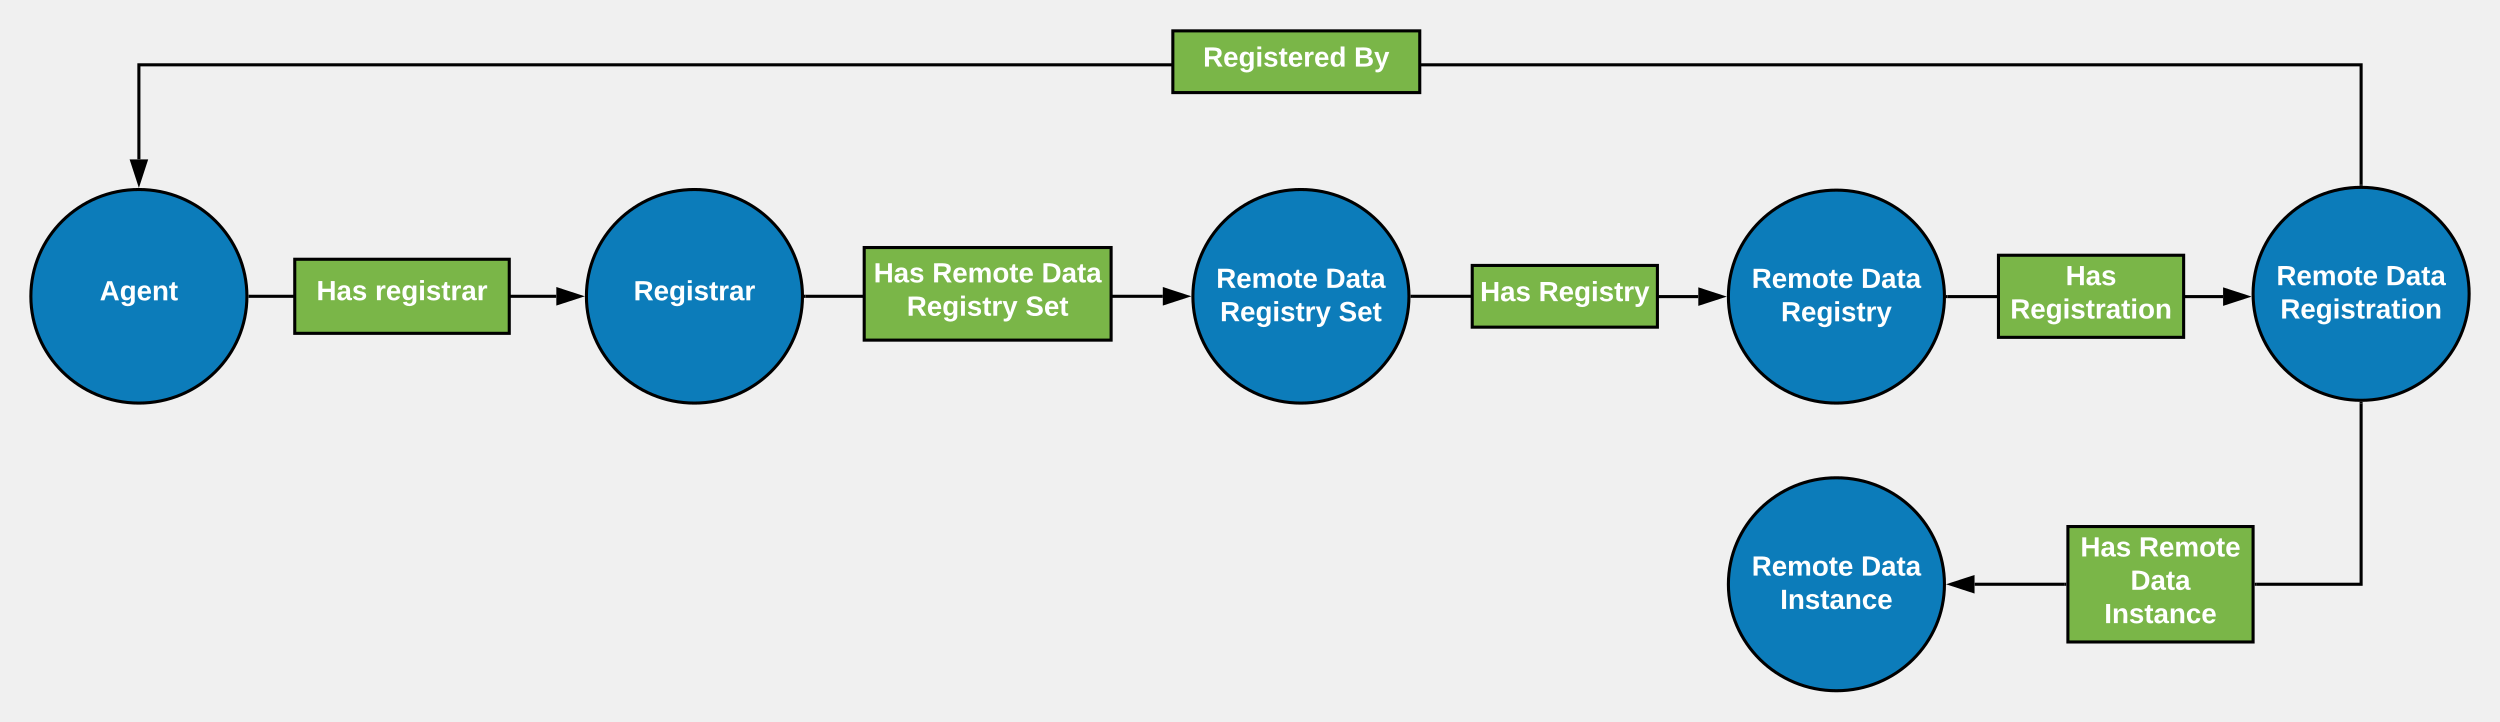
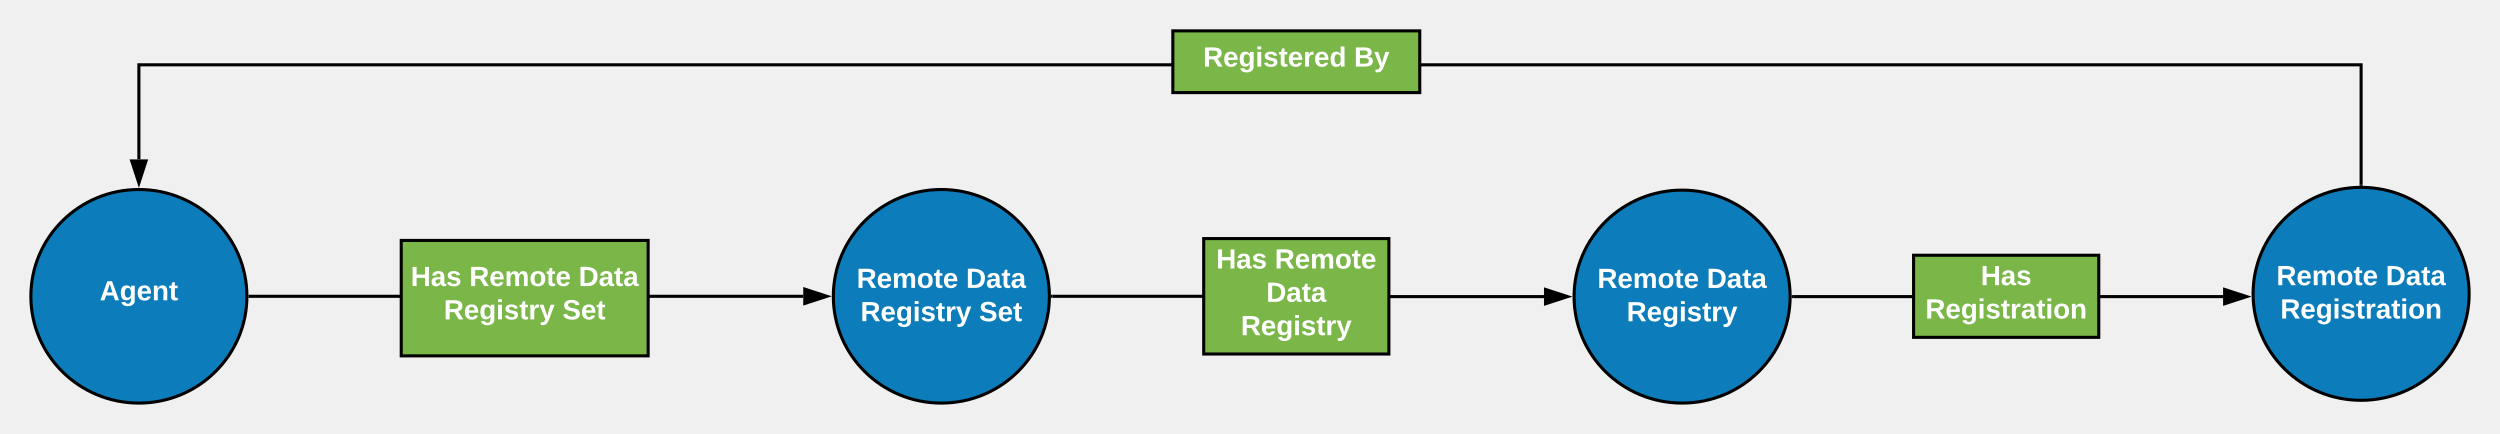
- <svg xmlns="http://www.w3.org/2000/svg" xmlns:ns1="lucid" xmlns:xlink="http://www.w3.org/1999/xlink" width="1620" height="467.6">
-   <g transform="translate(-80 -788)" ns1:page-tab-id="M65xhaC9-pLr">
+ <svg xmlns="http://www.w3.org/2000/svg" xmlns:ns1="lucid" xmlns:xlink="http://www.w3.org/1999/xlink" width="1620" height="281.2">
+   <g transform="translate(-80 -788)" ns1:page-tab-id="tcHA3QNo1qXD">
    <path d="M240 980c0 38.22-31.34 69.2-70 69.2s-70-30.98-70-69.2 31.34-69.2 70-69.2 70 30.98 70 69.2z" stroke="#000" stroke-width="2" fill="#0c7cba" />
    <use xlink:href="#a" transform="matrix(1,0,0,1,105,915.8) translate(39.6 66.80625)" />
-     <path d="M600 980c0 38.22-31.34 69.2-70 69.2s-70-30.98-70-69.2 31.34-69.2 70-69.2 70 30.98 70 69.2z" stroke="#000" stroke-width="2" fill="#0c7cba" />
-     <use xlink:href="#b" transform="matrix(1,0,0,1,465,915.8) translate(25.575 66.80625)" />
-     <path d="M242 980h198.5" stroke="#000" stroke-width="2" fill="none" />
+     <path d="M242 980h358.5" stroke="#000" stroke-width="2" fill="none" />
    <path d="M242.03 981h-1.07l.04-1-.03-1h1.06z" />
-     <path d="M455.76 980l-14.26 4.64v-9.28z" stroke="#000" stroke-width="2" />
-     <path d="M993 980c0 38.22-31.34 69.2-70 69.2s-70-30.98-70-69.2 31.34-69.2 70-69.2 70 30.98 70 69.2z" stroke="#000" stroke-width="2" fill="#0c7cba" />
-     <use xlink:href="#c" transform="matrix(1,0,0,1,858,915.8) translate(10.125 58.74375)" />
-     <use xlink:href="#d" transform="matrix(1,0,0,1,858,915.8) translate(80.975 58.74375)" />
-     <use xlink:href="#e" transform="matrix(1,0,0,1,858,915.8) translate(12.6 80.34375)" />
-     <use xlink:href="#f" transform="matrix(1,0,0,1,858,915.8) translate(89.45 80.34375)" />
-     <path d="M602 980h231.5" stroke="#000" stroke-width="2" fill="none" />
-     <path d="M602.03 981h-1.07l.04-1-.03-1h1.06z" />
-     <path d="M848.76 980l-14.26 4.64v-9.28z" stroke="#000" stroke-width="2" />
-     <path d="M1340 980.2c0 38.1-31.34 69-70 69s-70-30.9-70-69 31.34-69 70-69 70 30.9 70 69z" stroke="#000" stroke-width="2" fill="#0c7cba" />
-     <use xlink:href="#c" transform="matrix(1,0,0,1,1205,916.2) translate(10.125 58.4)" />
-     <use xlink:href="#d" transform="matrix(1,0,0,1,1205,916.2) translate(80.975 58.4)" />
-     <use xlink:href="#g" transform="matrix(1,0,0,1,1205,916.2) translate(29.075 80)" />
-     <path d="M995 980h101.5v.2h84" stroke="#000" stroke-width="2" fill="none" />
-     <path d="M995.03 981h-1.07l.04-1-.03-1h1.06z" />
-     <path d="M1195.76 980.2l-14.26 4.64v-9.28z" stroke="#000" stroke-width="2" />
-     <path d="M1034 960h120v40h-120z" stroke="#000" stroke-width="2" fill="#7ab648" />
-     <use xlink:href="#h" transform="matrix(1,0,0,1,1039,965) translate(0.1 18.15)" />
-     <use xlink:href="#i" transform="matrix(1,0,0,1,1039,965) translate(38.05 18.15)" />
-     <path d="M640 948.4h160v60H640z" stroke="#000" stroke-width="2" fill="#7ab648" />
-     <use xlink:href="#h" transform="matrix(1,0,0,1,645,953.4) translate(1.15 17.5875)" />
-     <use xlink:href="#j" transform="matrix(1,0,0,1,645,953.4) translate(39.1 17.5875)" />
-     <use xlink:href="#k" transform="matrix(1,0,0,1,645,953.4) translate(109.95 17.5875)" />
-     <use xlink:href="#e" transform="matrix(1,0,0,1,645,953.4) translate(22.6 39.1875)" />
-     <use xlink:href="#f" transform="matrix(1,0,0,1,645,953.4) translate(99.45 39.1875)" />
-     <path d="M271 956h139v48H271z" stroke="#000" stroke-width="2" fill="#7ab648" />
-     <use xlink:href="#h" transform="matrix(1,0,0,1,276,961) translate(9.075 21.525)" />
-     <use xlink:href="#l" transform="matrix(1,0,0,1,276,961) translate(47.025 21.525)" />
+     <path d="M615.76 980l-14.26 4.64v-9.28z" stroke="#000" stroke-width="2" />
+     <path d="M760 980c0 38.22-31.34 69.2-70 69.2s-70-30.98-70-69.2 31.34-69.2 70-69.2 70 30.98 70 69.2z" stroke="#000" stroke-width="2" fill="#0c7cba" />
+     <use xlink:href="#b" transform="matrix(1,0,0,1,625,915.8) translate(10.125 58.74375)" />
+     <use xlink:href="#c" transform="matrix(1,0,0,1,625,915.8) translate(80.975 58.74375)" />
+     <use xlink:href="#d" transform="matrix(1,0,0,1,625,915.8) translate(12.6 80.34375)" />
+     <use xlink:href="#e" transform="matrix(1,0,0,1,625,915.8) translate(89.45 80.34375)" />
+     <path d="M1240 980.2c0 38.1-31.34 69-70 69s-70-30.9-70-69 31.34-69 70-69 70 30.9 70 69z" stroke="#000" stroke-width="2" fill="#0c7cba" />
+     <use xlink:href="#b" transform="matrix(1,0,0,1,1105,916.2) translate(10.125 58.4)" />
+     <use xlink:href="#c" transform="matrix(1,0,0,1,1105,916.2) translate(80.975 58.4)" />
+     <use xlink:href="#f" transform="matrix(1,0,0,1,1105,916.2) translate(29.075 80)" />
+     <path d="M762 980h168v.2h150.5" stroke="#000" stroke-width="2" fill="none" />
+     <path d="M762.03 981h-1.07l.04-1-.03-1h1.06z" />
+     <path d="M1095.76 980.2l-14.26 4.64v-9.28z" stroke="#000" stroke-width="2" />
+     <path d="M860 942.6h120v74.8H860z" stroke="#000" stroke-width="2" fill="#7ab648" />
+     <use xlink:href="#g" transform="matrix(1,0,0,1,865,947.6) translate(3.1 14.4)" />
+     <use xlink:href="#h" transform="matrix(1,0,0,1,865,947.6) translate(41.05 14.4)" />
+     <use xlink:href="#i" transform="matrix(1,0,0,1,865,947.6) translate(35.55 36)" />
+     <use xlink:href="#f" transform="matrix(1,0,0,1,865,947.6) translate(19.075 57.6)" />
+     <path d="M340 943.8h160v74.8H340z" stroke="#000" stroke-width="2" fill="#7ab648" />
+     <use xlink:href="#g" transform="matrix(1,0,0,1,345,948.8) translate(1.15 24.55625)" />
+     <use xlink:href="#j" transform="matrix(1,0,0,1,345,948.8) translate(39.1 24.55625)" />
+     <use xlink:href="#i" transform="matrix(1,0,0,1,345,948.8) translate(109.95 24.55625)" />
+     <use xlink:href="#d" transform="matrix(1,0,0,1,345,948.8) translate(22.6 46.15625)" />
+     <use xlink:href="#e" transform="matrix(1,0,0,1,345,948.8) translate(99.45 46.15625)" />
    <path d="M1680 978.4c0 38.1-31.34 69-70 69s-70-30.9-70-69 31.34-69 70-69 70 30.9 70 69z" stroke="#000" stroke-width="2" fill="#0c7cba" />
-     <use xlink:href="#c" transform="matrix(1,0,0,1,1545,914.4) translate(10.125 58.4)" />
-     <use xlink:href="#d" transform="matrix(1,0,0,1,1545,914.4) translate(80.975 58.4)" />
-     <use xlink:href="#m" transform="matrix(1,0,0,1,1545,914.4) translate(12.65 80)" />
-     <path d="M1342 980.2h178.56" stroke="#000" stroke-width="2" fill="none" />
-     <path d="M1342.03 981.2h-1.07l.04-1-.03-1h1.06z" />
+     <g>
+       <use xlink:href="#b" transform="matrix(1,0,0,1,1545,914.4) translate(10.125 58.4)" />
+       <use xlink:href="#c" transform="matrix(1,0,0,1,1545,914.4) translate(80.975 58.4)" />
+       <use xlink:href="#k" transform="matrix(1,0,0,1,1545,914.4) translate(12.65 80)" />
+     </g>
+     <path d="M1242 980.2h278.56" stroke="#000" stroke-width="2" fill="none" />
+     <path d="M1242.03 981.2h-1.07l.04-1-.03-1h1.06z" />
    <path d="M1535.83 980.2l-14.27 4.64v-9.28z" stroke="#000" stroke-width="2" />
-     <path d="M1375 953.4h120v53.2h-120z" stroke="#000" stroke-width="2" fill="#7ab648" />
-     <use xlink:href="#n" transform="matrix(1,0,0,1,1380,958.4) translate(38.525 14.4)" />
-     <use xlink:href="#o" transform="matrix(1,0,0,1,1380,958.4) translate(2.65 36)" />
+     <path d="M1320 953.4h120v53.2h-120z" stroke="#000" stroke-width="2" fill="#7ab648" />
+     <g>
+       <use xlink:href="#l" transform="matrix(1,0,0,1,1325,958.4) translate(38.525 14.4)" />
+       <use xlink:href="#m" transform="matrix(1,0,0,1,1325,958.4) translate(2.65 36)" />
+     </g>
    <path d="M1610 907.4V830H170v61.3" stroke="#000" stroke-width="2" fill="none" />
    <path d="M1611 908.44l-1-.04-1 .03v-1.06h2z" />
    <path d="M170 906.56l-4.64-14.26h9.28z" stroke="#000" stroke-width="2" />
    <path d="M840 808h160v40H840z" stroke="#000" stroke-width="2" fill="#7ab648" />
    <g>
-       <use xlink:href="#p" transform="matrix(1,0,0,1,845,813) translate(14.625 18.15)" />
-       <use xlink:href="#q" transform="matrix(1,0,0,1,845,813) translate(112.425 18.15)" />
+       <use xlink:href="#n" transform="matrix(1,0,0,1,845,813) translate(14.625 18.15)" />
+       <use xlink:href="#o" transform="matrix(1,0,0,1,845,813) translate(112.425 18.15)" />
    </g>
-     <path d="M1420 1129.2h120v74.8h-120z" stroke="#000" stroke-width="2" fill="#7ab648" />
-     <g>
-       <use xlink:href="#h" transform="matrix(1,0,0,1,1425,1134.2) translate(3.1 14.4)" />
-       <use xlink:href="#r" transform="matrix(1,0,0,1,1425,1134.2) translate(41.05 14.4)" />
-       <use xlink:href="#k" transform="matrix(1,0,0,1,1425,1134.2) translate(35.55 36)" />
-       <use xlink:href="#s" transform="matrix(1,0,0,1,1425,1134.2) translate(18.575 57.6)" />
-     </g>
-     <path d="M1610 1049.4v117.2h-68" stroke="#000" stroke-width="2" fill="none" />
-     <path d="M1610 1048.4l1-.03v1.06h-2v-1.07zM1542.03 1167.6H1541v-2h1.03z" />
-     <path d="M1340 1166.6c0 38.1-31.34 69-70 69s-70-30.9-70-69 31.34-69 70-69 70 30.9 70 69z" stroke="#000" stroke-width="2" fill="#0c7cba" />
-     <g>
-       <use xlink:href="#c" transform="matrix(1,0,0,1,1205,1102.6) translate(10.125 58.4)" />
-       <use xlink:href="#d" transform="matrix(1,0,0,1,1205,1102.6) translate(80.975 58.4)" />
-       <use xlink:href="#s" transform="matrix(1,0,0,1,1205,1102.6) translate(28.575 80)" />
-     </g>
-     <path d="M1418 1166.6h-58.5" stroke="#000" stroke-width="2" fill="none" />
-     <path d="M1419 1167.6h-1.03v-2h1.03z" />
-     <path d="M1344.24 1166.6l14.26-4.64v9.28z" stroke="#000" stroke-width="2" />
    <defs>
-       <path fill="#fff" d="M199 0l-22-63H83L61 0H9l90-248h61L250 0h-51zm-33-102l-36-108c-10 38-24 72-36 108h72" id="t" />
-       <path fill="#fff" d="M195-6C206 82 75 100 31 46c-4-6-6-13-8-21l49-6c3 16 16 24 34 25 40 0 42-37 40-79-11 22-30 35-61 35-53 0-70-43-70-97 0-56 18-96 73-97 30 0 46 14 59 34l2-30h47zm-90-29c32 0 41-27 41-63 0-35-9-62-40-62-32 0-39 29-40 63 0 36 9 62 39 62" id="u" />
-       <path fill="#fff" d="M185-48c-13 30-37 53-82 52C43 2 14-33 14-96s30-98 90-98c62 0 83 45 84 108H66c0 31 8 55 39 56 18 0 30-7 34-22zm-45-69c5-46-57-63-70-21-2 6-4 13-4 21h74" id="v" />
-       <path fill="#fff" d="M135-194c87-1 58 113 63 194h-50c-7-57 23-157-34-157-59 0-34 97-39 157H25l-1-190h47c2 12-1 28 3 38 12-26 28-41 61-42" id="w" />
-       <path fill="#fff" d="M115-3C79 11 28 4 28-45v-112H4v-33h27l15-45h31v45h36v33H77v99c-1 23 16 31 38 25v30" id="x" />
+       <path fill="#fff" d="M199 0l-22-63H83L61 0H9l90-248h61L250 0h-51zm-33-102l-36-108c-10 38-24 72-36 108h72" id="p" />
+       <path fill="#fff" d="M195-6C206 82 75 100 31 46c-4-6-6-13-8-21l49-6c3 16 16 24 34 25 40 0 42-37 40-79-11 22-30 35-61 35-53 0-70-43-70-97 0-56 18-96 73-97 30 0 46 14 59 34l2-30h47zm-90-29c32 0 41-27 41-63 0-35-9-62-40-62-32 0-39 29-40 63 0 36 9 62 39 62" id="q" />
+       <path fill="#fff" d="M185-48c-13 30-37 53-82 52C43 2 14-33 14-96s30-98 90-98c62 0 83 45 84 108H66c0 31 8 55 39 56 18 0 30-7 34-22zm-45-69c5-46-57-63-70-21-2 6-4 13-4 21h74" id="r" />
+       <path fill="#fff" d="M135-194c87-1 58 113 63 194h-50c-7-57 23-157-34-157-59 0-34 97-39 157H25l-1-190h47c2 12-1 28 3 38 12-26 28-41 61-42" id="s" />
+       <path fill="#fff" d="M115-3C79 11 28 4 28-45v-112H4v-33h27l15-45h31v45h36v33H77v99c-1 23 16 31 38 25v30" id="t" />
      <g id="a">
-         <use transform="matrix(0.05,0,0,0.05,0,0)" xlink:href="#t" />
-         <use transform="matrix(0.05,0,0,0.05,12.95,0)" xlink:href="#u" />
-         <use transform="matrix(0.05,0,0,0.05,23.9,0)" xlink:href="#v" />
-         <use transform="matrix(0.05,0,0,0.05,33.9,0)" xlink:href="#w" />
-         <use transform="matrix(0.05,0,0,0.05,44.85,0)" xlink:href="#x" />
+         <use transform="matrix(0.05,0,0,0.05,0,0)" xlink:href="#p" />
+         <use transform="matrix(0.05,0,0,0.05,12.95,0)" xlink:href="#q" />
+         <use transform="matrix(0.05,0,0,0.05,23.9,0)" xlink:href="#r" />
+         <use transform="matrix(0.05,0,0,0.05,33.9,0)" xlink:href="#s" />
+         <use transform="matrix(0.05,0,0,0.05,44.85,0)" xlink:href="#t" />
      </g>
-       <path fill="#fff" d="M240-174c0 40-23 61-54 70L253 0h-59l-57-94H76V0H24v-248c93 4 217-23 216 74zM76-134c48-2 112 12 112-38 0-48-66-32-112-35v73" id="y" />
+       <path fill="#fff" d="M240-174c0 40-23 61-54 70L253 0h-59l-57-94H76V0H24v-248c93 4 217-23 216 74zM76-134c48-2 112 12 112-38 0-48-66-32-112-35v73" id="u" />
+       <path fill="#fff" d="M220-157c-53 9-28 100-34 157h-49v-107c1-27-5-49-29-50C55-147 81-57 75 0H25l-1-190h47c2 12-1 28 3 38 10-53 101-56 108 0 13-22 24-43 59-42 82 1 51 116 57 194h-49v-107c-1-25-5-48-29-50" id="v" />
+       <path fill="#fff" d="M110-194c64 0 96 36 96 99 0 64-35 99-97 99-61 0-95-36-95-99 0-62 34-99 96-99zm-1 164c35 0 45-28 45-65 0-40-10-65-43-65-34 0-45 26-45 65 0 36 10 65 43 65" id="w" />
+       <g id="b">
+         <use transform="matrix(0.05,0,0,0.05,0,0)" xlink:href="#u" />
+         <use transform="matrix(0.05,0,0,0.05,12.95,0)" xlink:href="#r" />
+         <use transform="matrix(0.05,0,0,0.05,22.95,0)" xlink:href="#v" />
+         <use transform="matrix(0.05,0,0,0.05,38.95,0)" xlink:href="#w" />
+         <use transform="matrix(0.05,0,0,0.05,49.9,0)" xlink:href="#t" />
+         <use transform="matrix(0.05,0,0,0.05,55.85,0)" xlink:href="#r" />
+       </g>
+       <path fill="#fff" d="M24-248c120-7 223 5 221 122C244-46 201 0 124 0H24v-248zM76-40c74 7 117-18 117-86 0-67-45-88-117-82v168" id="x" />
+       <path fill="#fff" d="M133-34C117-15 103 5 69 4 32 3 11-16 11-54c-1-60 55-63 116-61 1-26-3-47-28-47-18 1-26 9-28 27l-52-2c7-38 36-58 82-57s74 22 75 68l1 82c-1 14 12 18 25 15v27c-30 8-71 5-69-32zm-48 3c29 0 43-24 42-57-32 0-66-3-65 30 0 17 8 27 23 27" id="y" />
+       <g id="c">
+         <use transform="matrix(0.05,0,0,0.05,0,0)" xlink:href="#x" />
+         <use transform="matrix(0.05,0,0,0.05,12.95,0)" xlink:href="#y" />
+         <use transform="matrix(0.05,0,0,0.05,22.95,0)" xlink:href="#t" />
+         <use transform="matrix(0.05,0,0,0.05,28.9,0)" xlink:href="#y" />
+       </g>
      <path fill="#fff" d="M25-224v-37h50v37H25zM25 0v-190h50V0H25" id="z" />
      <path fill="#fff" d="M137-138c1-29-70-34-71-4 15 46 118 7 119 86 1 83-164 76-172 9l43-7c4 19 20 25 44 25 33 8 57-30 24-41C81-84 22-81 20-136c-2-80 154-74 161-7" id="A" />
      <path fill="#fff" d="M135-150c-39-12-60 13-60 57V0H25l-1-190h47c2 13-1 29 3 40 6-28 27-53 61-41v41" id="B" />
-       <path fill="#fff" d="M133-34C117-15 103 5 69 4 32 3 11-16 11-54c-1-60 55-63 116-61 1-26-3-47-28-47-18 1-26 9-28 27l-52-2c7-38 36-58 82-57s74 22 75 68l1 82c-1 14 12 18 25 15v27c-30 8-71 5-69-32zm-48 3c29 0 43-24 42-57-32 0-66-3-65 30 0 17 8 27 23 27" id="C" />
-       <g id="b">
-         <use transform="matrix(0.05,0,0,0.05,0,0)" xlink:href="#y" />
-         <use transform="matrix(0.05,0,0,0.05,12.95,0)" xlink:href="#v" />
-         <use transform="matrix(0.05,0,0,0.05,22.95,0)" xlink:href="#u" />
+       <path fill="#fff" d="M123 10C108 53 80 86 19 72V37c35 8 53-11 59-39L3-190h52l48 148c12-52 28-100 44-148h51" id="C" />
+       <g id="d">
+         <use transform="matrix(0.05,0,0,0.05,0,0)" xlink:href="#u" />
+         <use transform="matrix(0.05,0,0,0.05,12.95,0)" xlink:href="#r" />
+         <use transform="matrix(0.05,0,0,0.05,22.95,0)" xlink:href="#q" />
        <use transform="matrix(0.05,0,0,0.05,33.9,0)" xlink:href="#z" />
        <use transform="matrix(0.05,0,0,0.05,38.9,0)" xlink:href="#A" />
-         <use transform="matrix(0.05,0,0,0.05,48.9,0)" xlink:href="#x" />
+         <use transform="matrix(0.05,0,0,0.05,48.9,0)" xlink:href="#t" />
        <use transform="matrix(0.05,0,0,0.05,54.85,0)" xlink:href="#B" />
        <use transform="matrix(0.05,0,0,0.05,61.85,0)" xlink:href="#C" />
-         <use transform="matrix(0.05,0,0,0.05,71.85,0)" xlink:href="#B" />
      </g>
-       <path fill="#fff" d="M220-157c-53 9-28 100-34 157h-49v-107c1-27-5-49-29-50C55-147 81-57 75 0H25l-1-190h47c2 12-1 28 3 38 10-53 101-56 108 0 13-22 24-43 59-42 82 1 51 116 57 194h-49v-107c-1-25-5-48-29-50" id="D" />
-       <path fill="#fff" d="M110-194c64 0 96 36 96 99 0 64-35 99-97 99-61 0-95-36-95-99 0-62 34-99 96-99zm-1 164c35 0 45-28 45-65 0-40-10-65-43-65-34 0-45 26-45 65 0 36 10 65 43 65" id="E" />
-       <g id="c">
-         <use transform="matrix(0.05,0,0,0.05,0,0)" xlink:href="#y" />
-         <use transform="matrix(0.05,0,0,0.05,12.95,0)" xlink:href="#v" />
-         <use transform="matrix(0.05,0,0,0.05,22.95,0)" xlink:href="#D" />
-         <use transform="matrix(0.05,0,0,0.05,38.95,0)" xlink:href="#E" />
-         <use transform="matrix(0.05,0,0,0.05,49.9,0)" xlink:href="#x" />
-         <use transform="matrix(0.05,0,0,0.05,55.85,0)" xlink:href="#v" />
+       <path fill="#fff" d="M169-182c-1-43-94-46-97-3 18 66 151 10 154 114 3 95-165 93-204 36-6-8-10-19-12-30l50-8c3 46 112 56 116 5-17-69-150-10-154-114-4-87 153-88 188-35 5 8 8 18 10 28" id="D" />
+       <g id="e">
+         <use transform="matrix(0.05,0,0,0.05,0,0)" xlink:href="#D" />
+         <use transform="matrix(0.05,0,0,0.05,12,0)" xlink:href="#r" />
+         <use transform="matrix(0.05,0,0,0.05,22,0)" xlink:href="#t" />
      </g>
-       <path fill="#fff" d="M24-248c120-7 223 5 221 122C244-46 201 0 124 0H24v-248zM76-40c74 7 117-18 117-86 0-67-45-88-117-82v168" id="F" />
-       <g id="d">
-         <use transform="matrix(0.05,0,0,0.05,0,0)" xlink:href="#F" />
-         <use transform="matrix(0.05,0,0,0.05,12.95,0)" xlink:href="#C" />
-         <use transform="matrix(0.05,0,0,0.05,22.95,0)" xlink:href="#x" />
-         <use transform="matrix(0.05,0,0,0.05,28.9,0)" xlink:href="#C" />
-       </g>
-       <path fill="#fff" d="M123 10C108 53 80 86 19 72V37c35 8 53-11 59-39L3-190h52l48 148c12-52 28-100 44-148h51" id="G" />
-       <g id="e">
-         <use transform="matrix(0.05,0,0,0.05,0,0)" xlink:href="#y" />
-         <use transform="matrix(0.05,0,0,0.05,12.95,0)" xlink:href="#v" />
-         <use transform="matrix(0.05,0,0,0.05,22.95,0)" xlink:href="#u" />
+       <g id="f">
+         <use transform="matrix(0.05,0,0,0.05,0,0)" xlink:href="#u" />
+         <use transform="matrix(0.05,0,0,0.05,12.95,0)" xlink:href="#r" />
+         <use transform="matrix(0.05,0,0,0.05,22.95,0)" xlink:href="#q" />
        <use transform="matrix(0.05,0,0,0.05,33.9,0)" xlink:href="#z" />
        <use transform="matrix(0.05,0,0,0.05,38.9,0)" xlink:href="#A" />
-         <use transform="matrix(0.05,0,0,0.05,48.9,0)" xlink:href="#x" />
+         <use transform="matrix(0.05,0,0,0.05,48.9,0)" xlink:href="#t" />
        <use transform="matrix(0.05,0,0,0.05,54.85,0)" xlink:href="#B" />
-         <use transform="matrix(0.05,0,0,0.05,61.85,0)" xlink:href="#G" />
+         <use transform="matrix(0.05,0,0,0.05,61.85,0)" xlink:href="#C" />
      </g>
-       <path fill="#fff" d="M169-182c-1-43-94-46-97-3 18 66 151 10 154 114 3 95-165 93-204 36-6-8-10-19-12-30l50-8c3 46 112 56 116 5-17-69-150-10-154-114-4-87 153-88 188-35 5 8 8 18 10 28" id="H" />
-       <g id="f">
-         <use transform="matrix(0.05,0,0,0.05,0,0)" xlink:href="#H" />
-         <use transform="matrix(0.05,0,0,0.05,12,0)" xlink:href="#v" />
-         <use transform="matrix(0.05,0,0,0.05,22,0)" xlink:href="#x" />
+       <path fill="#fff" d="M186 0v-106H76V0H24v-248h52v99h110v-99h50V0h-50" id="E" />
+       <g id="g">
+         <use transform="matrix(0.05,0,0,0.05,0,0)" xlink:href="#E" />
+         <use transform="matrix(0.05,0,0,0.05,12.95,0)" xlink:href="#y" />
+         <use transform="matrix(0.05,0,0,0.05,22.95,0)" xlink:href="#A" />
      </g>
-       <g id="g">
-         <use transform="matrix(0.05,0,0,0.05,0,0)" xlink:href="#y" />
-         <use transform="matrix(0.05,0,0,0.05,12.95,0)" xlink:href="#v" />
-         <use transform="matrix(0.05,0,0,0.05,22.95,0)" xlink:href="#u" />
+       <g id="h">
+         <use transform="matrix(0.05,0,0,0.05,0,0)" xlink:href="#u" />
+         <use transform="matrix(0.05,0,0,0.05,12.95,0)" xlink:href="#r" />
+         <use transform="matrix(0.05,0,0,0.05,22.95,0)" xlink:href="#v" />
+         <use transform="matrix(0.05,0,0,0.05,38.95,0)" xlink:href="#w" />
+         <use transform="matrix(0.05,0,0,0.05,49.9,0)" xlink:href="#t" />
+         <use transform="matrix(0.05,0,0,0.05,55.85,0)" xlink:href="#r" />
+       </g>
+       <g id="i">
+         <use transform="matrix(0.05,0,0,0.05,0,0)" xlink:href="#x" />
+         <use transform="matrix(0.05,0,0,0.05,12.95,0)" xlink:href="#y" />
+         <use transform="matrix(0.05,0,0,0.05,22.95,0)" xlink:href="#t" />
+         <use transform="matrix(0.05,0,0,0.05,28.9,0)" xlink:href="#y" />
+       </g>
+       <g id="j">
+         <use transform="matrix(0.05,0,0,0.05,0,0)" xlink:href="#u" />
+         <use transform="matrix(0.05,0,0,0.05,12.95,0)" xlink:href="#r" />
+         <use transform="matrix(0.05,0,0,0.05,22.95,0)" xlink:href="#v" />
+         <use transform="matrix(0.05,0,0,0.05,38.95,0)" xlink:href="#w" />
+         <use transform="matrix(0.05,0,0,0.05,49.9,0)" xlink:href="#t" />
+         <use transform="matrix(0.05,0,0,0.05,55.85,0)" xlink:href="#r" />
+       </g>
+       <g id="k">
+         <use transform="matrix(0.05,0,0,0.05,0,0)" xlink:href="#u" />
+         <use transform="matrix(0.05,0,0,0.05,12.95,0)" xlink:href="#r" />
+         <use transform="matrix(0.05,0,0,0.05,22.95,0)" xlink:href="#q" />
        <use transform="matrix(0.05,0,0,0.05,33.9,0)" xlink:href="#z" />
        <use transform="matrix(0.05,0,0,0.05,38.9,0)" xlink:href="#A" />
-         <use transform="matrix(0.05,0,0,0.05,48.9,0)" xlink:href="#x" />
+         <use transform="matrix(0.05,0,0,0.05,48.9,0)" xlink:href="#t" />
        <use transform="matrix(0.05,0,0,0.05,54.85,0)" xlink:href="#B" />
-         <use transform="matrix(0.05,0,0,0.05,61.85,0)" xlink:href="#G" />
+         <use transform="matrix(0.05,0,0,0.05,61.85,0)" xlink:href="#y" />
+         <use transform="matrix(0.05,0,0,0.05,71.85,0)" xlink:href="#t" />
+         <use transform="matrix(0.05,0,0,0.05,77.8,0)" xlink:href="#z" />
+         <use transform="matrix(0.05,0,0,0.05,82.8,0)" xlink:href="#w" />
+         <use transform="matrix(0.05,0,0,0.05,93.75,0)" xlink:href="#s" />
      </g>
-       <path fill="#fff" d="M186 0v-106H76V0H24v-248h52v99h110v-99h50V0h-50" id="I" />
-       <g id="h">
-         <use transform="matrix(0.05,0,0,0.05,0,0)" xlink:href="#I" />
-         <use transform="matrix(0.05,0,0,0.05,12.95,0)" xlink:href="#C" />
+       <g id="l">
+         <use transform="matrix(0.05,0,0,0.05,0,0)" xlink:href="#E" />
+         <use transform="matrix(0.05,0,0,0.05,12.95,0)" xlink:href="#y" />
        <use transform="matrix(0.05,0,0,0.05,22.95,0)" xlink:href="#A" />
      </g>
-       <g id="i">
-         <use transform="matrix(0.05,0,0,0.05,0,0)" xlink:href="#y" />
-         <use transform="matrix(0.05,0,0,0.05,12.95,0)" xlink:href="#v" />
-         <use transform="matrix(0.05,0,0,0.05,22.95,0)" xlink:href="#u" />
+       <g id="m">
+         <use transform="matrix(0.05,0,0,0.05,0,0)" xlink:href="#u" />
+         <use transform="matrix(0.05,0,0,0.05,12.95,0)" xlink:href="#r" />
+         <use transform="matrix(0.05,0,0,0.05,22.95,0)" xlink:href="#q" />
        <use transform="matrix(0.05,0,0,0.05,33.9,0)" xlink:href="#z" />
        <use transform="matrix(0.05,0,0,0.05,38.9,0)" xlink:href="#A" />
-         <use transform="matrix(0.05,0,0,0.05,48.9,0)" xlink:href="#x" />
+         <use transform="matrix(0.05,0,0,0.05,48.9,0)" xlink:href="#t" />
        <use transform="matrix(0.05,0,0,0.05,54.85,0)" xlink:href="#B" />
-         <use transform="matrix(0.05,0,0,0.05,61.85,0)" xlink:href="#G" />
+         <use transform="matrix(0.05,0,0,0.05,61.85,0)" xlink:href="#y" />
+         <use transform="matrix(0.05,0,0,0.05,71.85,0)" xlink:href="#t" />
+         <use transform="matrix(0.05,0,0,0.05,77.8,0)" xlink:href="#z" />
+         <use transform="matrix(0.05,0,0,0.05,82.8,0)" xlink:href="#w" />
+         <use transform="matrix(0.05,0,0,0.05,93.75,0)" xlink:href="#s" />
      </g>
-       <g id="j">
-         <use transform="matrix(0.05,0,0,0.05,0,0)" xlink:href="#y" />
-         <use transform="matrix(0.05,0,0,0.05,12.95,0)" xlink:href="#v" />
-         <use transform="matrix(0.05,0,0,0.05,22.95,0)" xlink:href="#D" />
-         <use transform="matrix(0.05,0,0,0.05,38.95,0)" xlink:href="#E" />
-         <use transform="matrix(0.05,0,0,0.05,49.9,0)" xlink:href="#x" />
-         <use transform="matrix(0.05,0,0,0.05,55.85,0)" xlink:href="#v" />
-       </g>
-       <g id="k">
-         <use transform="matrix(0.05,0,0,0.05,0,0)" xlink:href="#F" />
-         <use transform="matrix(0.05,0,0,0.05,12.95,0)" xlink:href="#C" />
-         <use transform="matrix(0.05,0,0,0.05,22.95,0)" xlink:href="#x" />
-         <use transform="matrix(0.05,0,0,0.05,28.9,0)" xlink:href="#C" />
-       </g>
-       <g id="l">
-         <use transform="matrix(0.05,0,0,0.05,0,0)" xlink:href="#B" />
-         <use transform="matrix(0.05,0,0,0.05,7,0)" xlink:href="#v" />
-         <use transform="matrix(0.05,0,0,0.05,17,0)" xlink:href="#u" />
-         <use transform="matrix(0.05,0,0,0.05,27.95,0)" xlink:href="#z" />
-         <use transform="matrix(0.05,0,0,0.05,32.95,0)" xlink:href="#A" />
-         <use transform="matrix(0.05,0,0,0.05,42.95,0)" xlink:href="#x" />
-         <use transform="matrix(0.05,0,0,0.05,48.9,0)" xlink:href="#B" />
-         <use transform="matrix(0.05,0,0,0.05,55.9,0)" xlink:href="#C" />
-         <use transform="matrix(0.05,0,0,0.05,65.9,0)" xlink:href="#B" />
-       </g>
-       <g id="m">
-         <use transform="matrix(0.05,0,0,0.05,0,0)" xlink:href="#y" />
-         <use transform="matrix(0.05,0,0,0.05,12.95,0)" xlink:href="#v" />
-         <use transform="matrix(0.05,0,0,0.05,22.95,0)" xlink:href="#u" />
+       <path fill="#fff" d="M88-194c31-1 46 15 58 34l-1-101h50l1 261h-48c-2-10 0-23-3-31C134-8 116 4 84 4 32 4 16-41 15-95c0-56 19-97 73-99zm17 164c33 0 40-30 41-66 1-37-9-64-41-64s-38 30-39 65c0 43 13 65 39 65" id="F" />
+       <g id="n">
+         <use transform="matrix(0.05,0,0,0.05,0,0)" xlink:href="#u" />
+         <use transform="matrix(0.05,0,0,0.05,12.95,0)" xlink:href="#r" />
+         <use transform="matrix(0.05,0,0,0.05,22.95,0)" xlink:href="#q" />
        <use transform="matrix(0.05,0,0,0.05,33.9,0)" xlink:href="#z" />
        <use transform="matrix(0.05,0,0,0.05,38.9,0)" xlink:href="#A" />
-         <use transform="matrix(0.05,0,0,0.05,48.9,0)" xlink:href="#x" />
-         <use transform="matrix(0.05,0,0,0.05,54.85,0)" xlink:href="#B" />
-         <use transform="matrix(0.05,0,0,0.05,61.85,0)" xlink:href="#C" />
-         <use transform="matrix(0.05,0,0,0.05,71.85,0)" xlink:href="#x" />
-         <use transform="matrix(0.05,0,0,0.05,77.8,0)" xlink:href="#z" />
-         <use transform="matrix(0.05,0,0,0.05,82.8,0)" xlink:href="#E" />
-         <use transform="matrix(0.05,0,0,0.05,93.75,0)" xlink:href="#w" />
+         <use transform="matrix(0.05,0,0,0.05,48.9,0)" xlink:href="#t" />
+         <use transform="matrix(0.05,0,0,0.05,54.85,0)" xlink:href="#r" />
+         <use transform="matrix(0.05,0,0,0.05,64.85,0)" xlink:href="#B" />
+         <use transform="matrix(0.05,0,0,0.05,71.85,0)" xlink:href="#r" />
+         <use transform="matrix(0.05,0,0,0.05,81.85,0)" xlink:href="#F" />
      </g>
-       <g id="n">
-         <use transform="matrix(0.05,0,0,0.05,0,0)" xlink:href="#I" />
+       <path fill="#fff" d="M182-130c37 4 62 22 62 59C244 23 116-4 24 0v-248c84 5 203-23 205 63 0 31-19 50-47 55zM76-148c40-3 101 13 101-30 0-44-60-28-101-31v61zm0 110c48-3 116 14 116-37 0-48-69-32-116-35v72" id="G" />
+       <g id="o">
+         <use transform="matrix(0.05,0,0,0.05,0,0)" xlink:href="#G" />
        <use transform="matrix(0.05,0,0,0.05,12.95,0)" xlink:href="#C" />
-         <use transform="matrix(0.05,0,0,0.05,22.95,0)" xlink:href="#A" />
-       </g>
-       <g id="o">
-         <use transform="matrix(0.05,0,0,0.05,0,0)" xlink:href="#y" />
-         <use transform="matrix(0.05,0,0,0.05,12.95,0)" xlink:href="#v" />
-         <use transform="matrix(0.05,0,0,0.05,22.95,0)" xlink:href="#u" />
-         <use transform="matrix(0.05,0,0,0.05,33.9,0)" xlink:href="#z" />
-         <use transform="matrix(0.05,0,0,0.05,38.9,0)" xlink:href="#A" />
-         <use transform="matrix(0.05,0,0,0.05,48.9,0)" xlink:href="#x" />
-         <use transform="matrix(0.05,0,0,0.05,54.85,0)" xlink:href="#B" />
-         <use transform="matrix(0.05,0,0,0.05,61.85,0)" xlink:href="#C" />
-         <use transform="matrix(0.05,0,0,0.05,71.85,0)" xlink:href="#x" />
-         <use transform="matrix(0.05,0,0,0.05,77.8,0)" xlink:href="#z" />
-         <use transform="matrix(0.05,0,0,0.05,82.8,0)" xlink:href="#E" />
-         <use transform="matrix(0.05,0,0,0.05,93.75,0)" xlink:href="#w" />
-       </g>
-       <path fill="#fff" d="M88-194c31-1 46 15 58 34l-1-101h50l1 261h-48c-2-10 0-23-3-31C134-8 116 4 84 4 32 4 16-41 15-95c0-56 19-97 73-99zm17 164c33 0 40-30 41-66 1-37-9-64-41-64s-38 30-39 65c0 43 13 65 39 65" id="J" />
-       <g id="p">
-         <use transform="matrix(0.05,0,0,0.05,0,0)" xlink:href="#y" />
-         <use transform="matrix(0.05,0,0,0.05,12.95,0)" xlink:href="#v" />
-         <use transform="matrix(0.05,0,0,0.05,22.95,0)" xlink:href="#u" />
-         <use transform="matrix(0.05,0,0,0.05,33.9,0)" xlink:href="#z" />
-         <use transform="matrix(0.05,0,0,0.05,38.9,0)" xlink:href="#A" />
-         <use transform="matrix(0.05,0,0,0.05,48.9,0)" xlink:href="#x" />
-         <use transform="matrix(0.05,0,0,0.05,54.85,0)" xlink:href="#v" />
-         <use transform="matrix(0.05,0,0,0.05,64.85,0)" xlink:href="#B" />
-         <use transform="matrix(0.05,0,0,0.05,71.85,0)" xlink:href="#v" />
-         <use transform="matrix(0.05,0,0,0.05,81.85,0)" xlink:href="#J" />
-       </g>
-       <path fill="#fff" d="M182-130c37 4 62 22 62 59C244 23 116-4 24 0v-248c84 5 203-23 205 63 0 31-19 50-47 55zM76-148c40-3 101 13 101-30 0-44-60-28-101-31v61zm0 110c48-3 116 14 116-37 0-48-69-32-116-35v72" id="K" />
-       <g id="q">
-         <use transform="matrix(0.05,0,0,0.05,0,0)" xlink:href="#K" />
-         <use transform="matrix(0.05,0,0,0.05,12.95,0)" xlink:href="#G" />
-       </g>
-       <g id="r">
-         <use transform="matrix(0.05,0,0,0.05,0,0)" xlink:href="#y" />
-         <use transform="matrix(0.05,0,0,0.05,12.95,0)" xlink:href="#v" />
-         <use transform="matrix(0.05,0,0,0.05,22.95,0)" xlink:href="#D" />
-         <use transform="matrix(0.05,0,0,0.05,38.95,0)" xlink:href="#E" />
-         <use transform="matrix(0.05,0,0,0.05,49.9,0)" xlink:href="#x" />
-         <use transform="matrix(0.05,0,0,0.05,55.85,0)" xlink:href="#v" />
-       </g>
-       <path fill="#fff" d="M24 0v-248h52V0H24" id="L" />
-       <path fill="#fff" d="M190-63c-7 42-38 67-86 67-59 0-84-38-90-98-12-110 154-137 174-36l-49 2c-2-19-15-32-35-32-30 0-35 28-38 64-6 74 65 87 74 30" id="M" />
-       <g id="s">
-         <use transform="matrix(0.05,0,0,0.05,0,0)" xlink:href="#L" />
-         <use transform="matrix(0.05,0,0,0.05,5,0)" xlink:href="#w" />
-         <use transform="matrix(0.05,0,0,0.05,15.95,0)" xlink:href="#A" />
-         <use transform="matrix(0.05,0,0,0.05,25.95,0)" xlink:href="#x" />
-         <use transform="matrix(0.05,0,0,0.05,31.9,0)" xlink:href="#C" />
-         <use transform="matrix(0.05,0,0,0.05,41.9,0)" xlink:href="#w" />
-         <use transform="matrix(0.05,0,0,0.05,52.85,0)" xlink:href="#M" />
-         <use transform="matrix(0.05,0,0,0.05,62.85,0)" xlink:href="#v" />
      </g>
    </defs>
  </g>
</svg>
